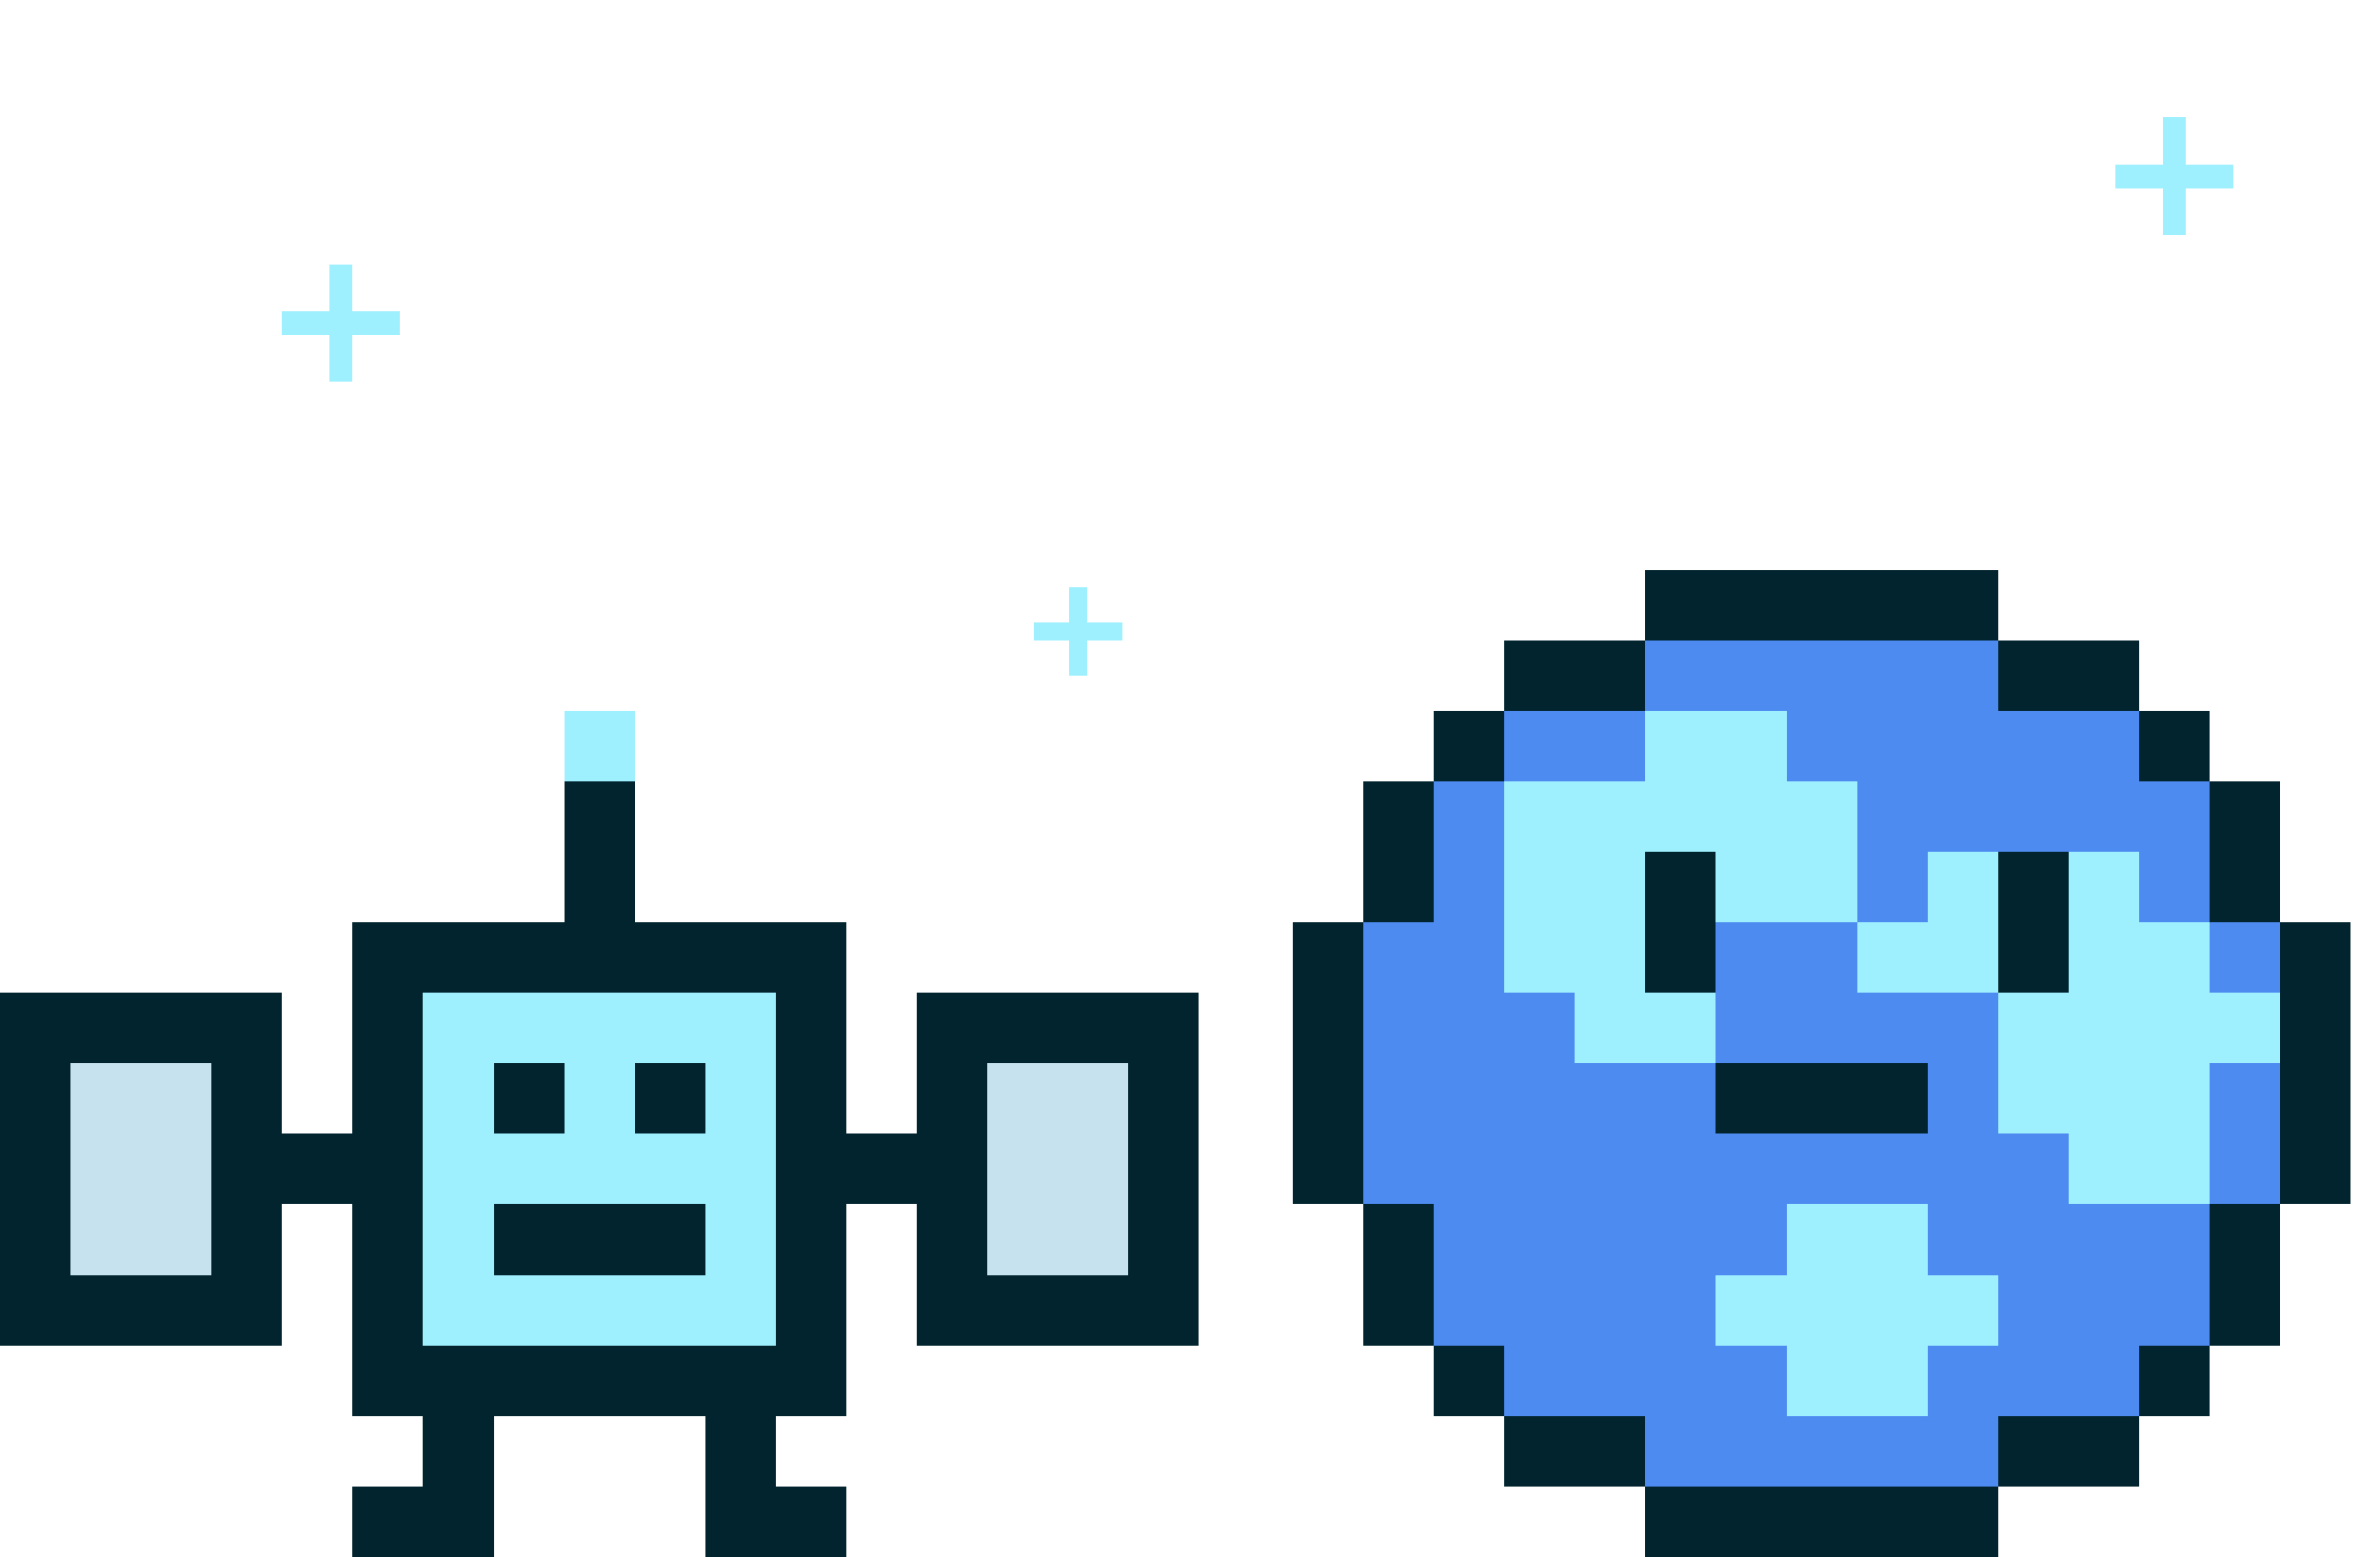
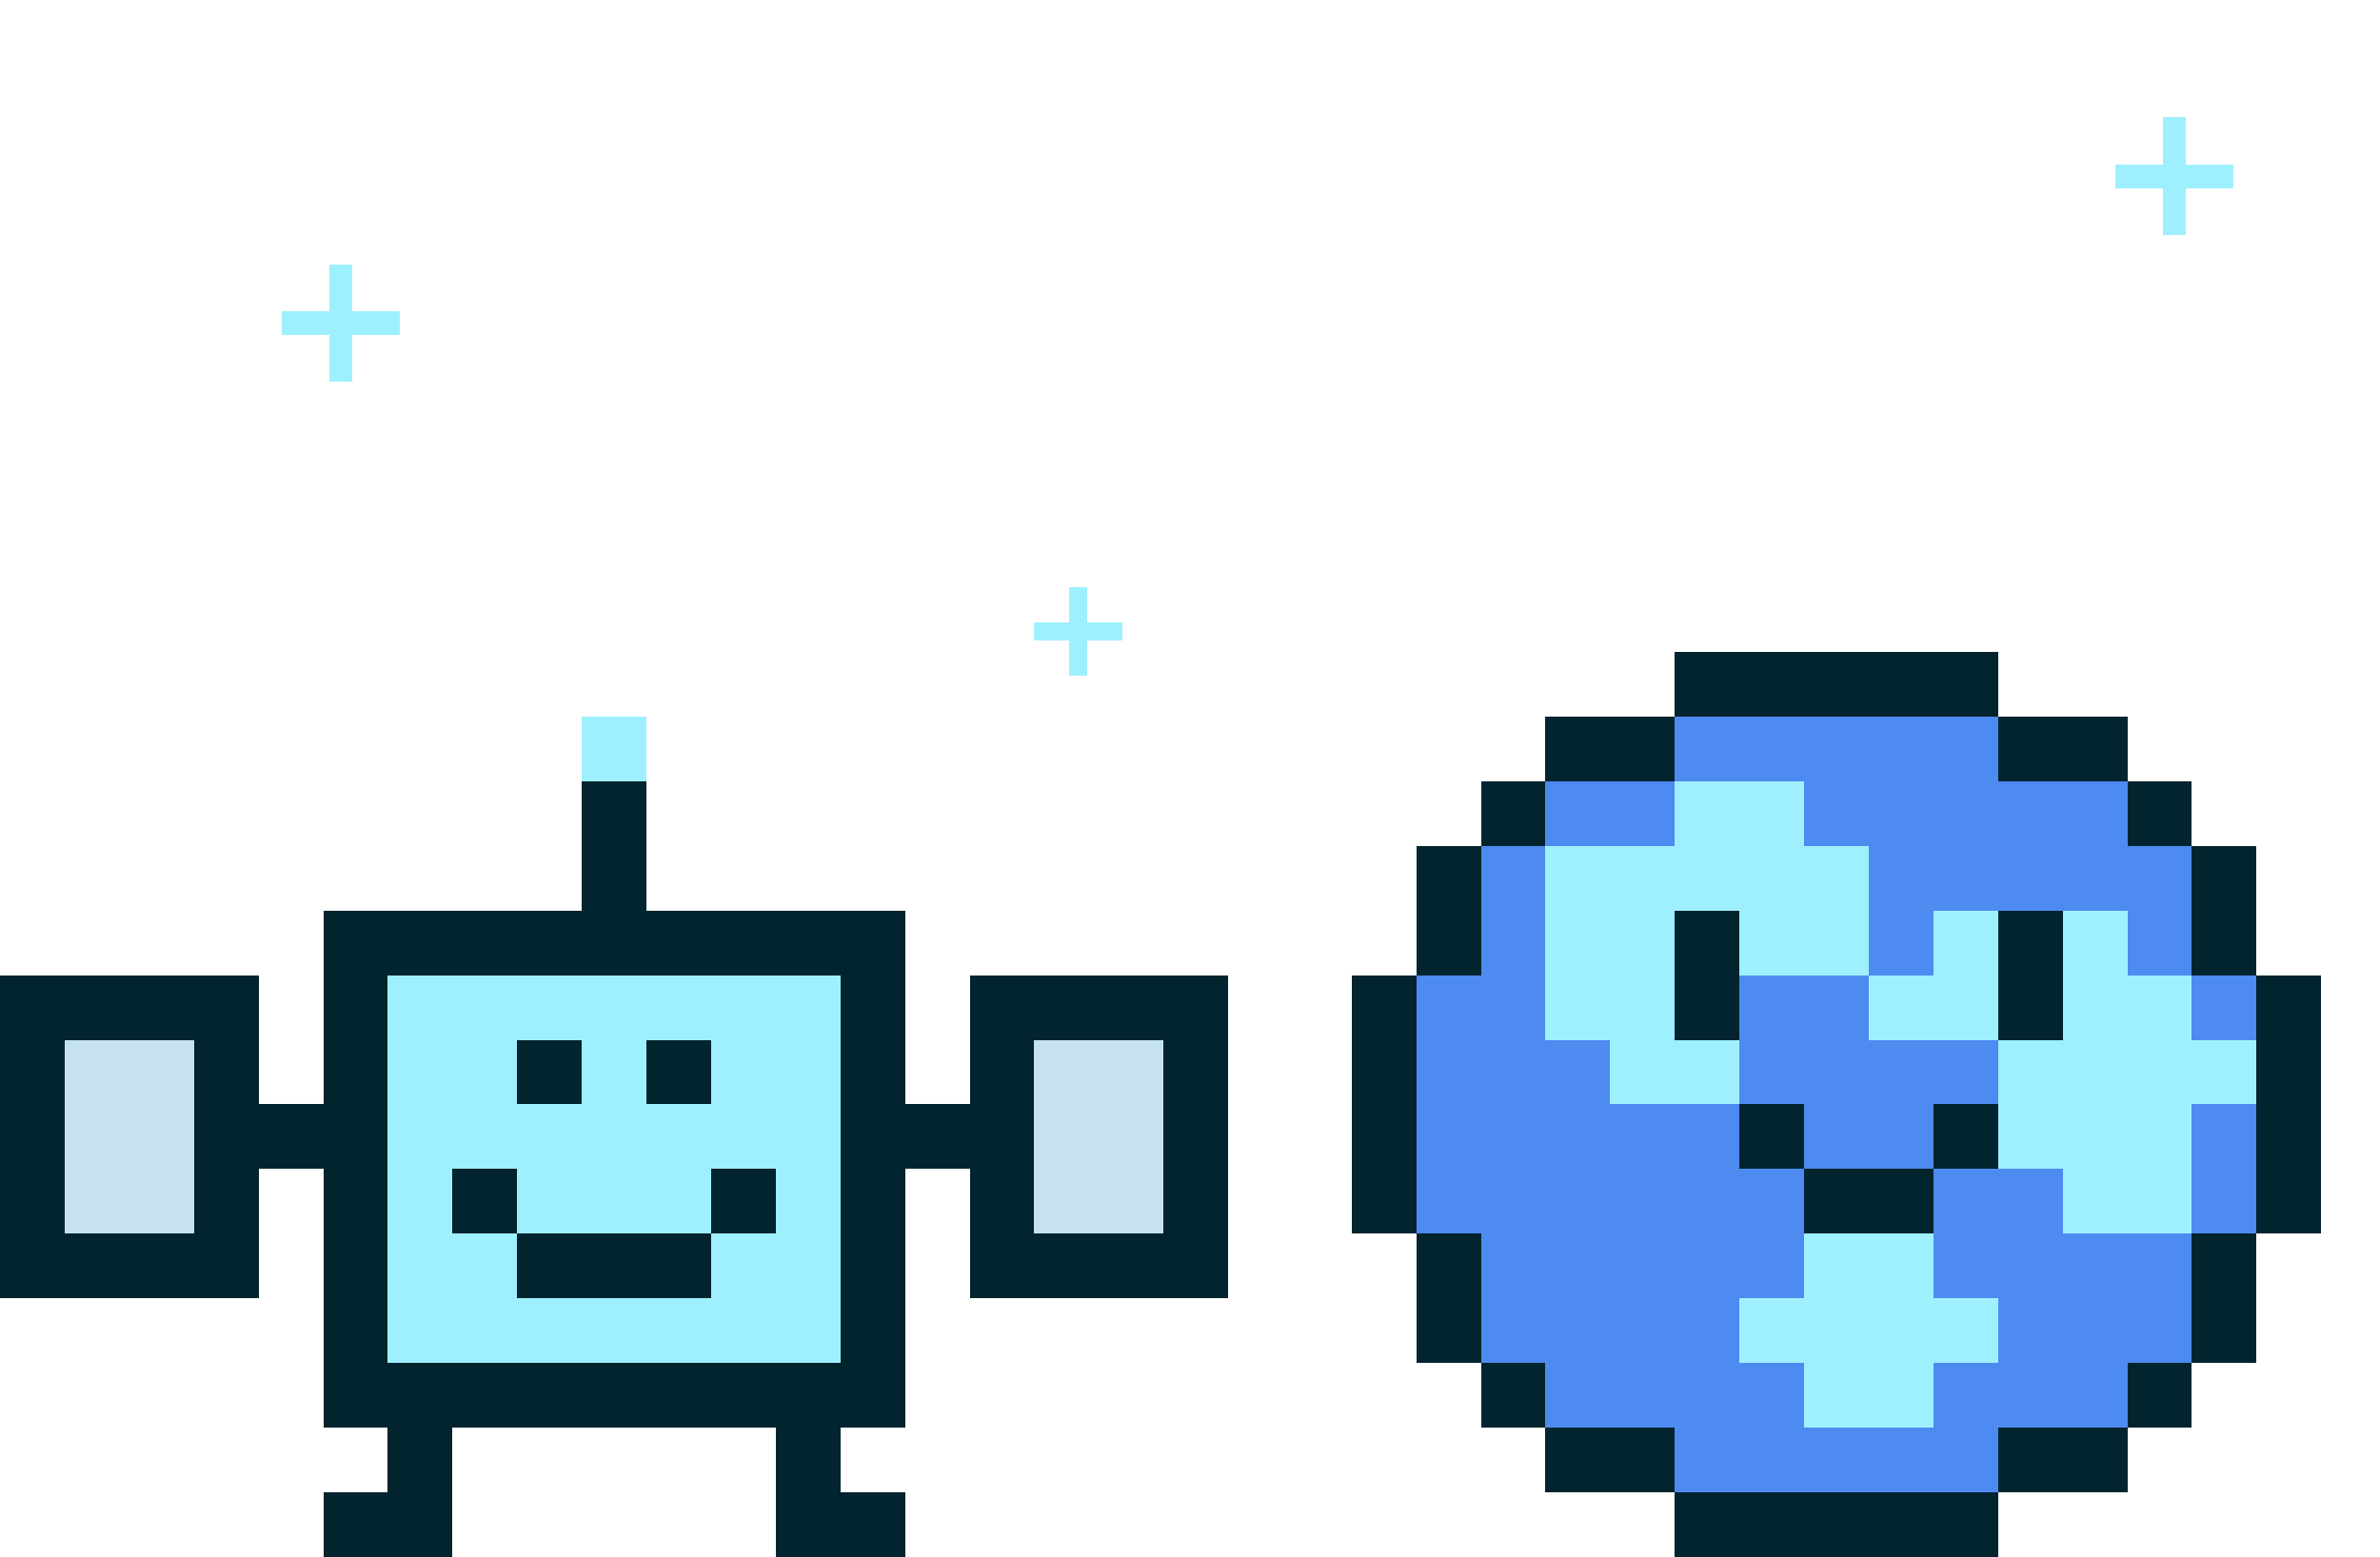
<svg xmlns="http://www.w3.org/2000/svg" viewBox="0 0 810 530" width="810" height="530" shape-rendering="crispEdges">
-   <path fill="#9ff0ff" d="M112 90h8v8h-8zM112 98h8v8h-8zM96 106h40v8h-40zM112 114h8v8h-8zM112 122h8v8h-8zM364 200h6v6h-6zM364 206h6v6h-6zM352 212h30v6h-30zM364 218h6v6h-6zM364 224h6v6h-6zM736 40h8v8h-8zM736 48h8v8h-8zM720 56h40v8h-40zM736 64h8v8h-8zM736 72h8v8h-8zM192 242h24v24h-24zM144 338h120v24h-120zM144 362h24v24h-24zM192 362h24v24h-24zM240 362h24v24h-24zM144 386h120v24h-120zM144 410h24v24h-24zM240 410h24v24h-24zM144 434h120v24h-120zM560 242h48v24h-48zM512 266h120v24h-120zM512 290h48v24h-48zM584 290h48v24h-48zM656 290h24v24h-24zM704 290h24v24h-24zM512 314h48v24h-48zM632 314h48v24h-48zM704 314h48v24h-48zM536 338h48v24h-48zM680 338h96v24h-96zM680 362h72v24h-72zM704 386h48v24h-48zM608 410h48v24h-48zM584 434h96v24h-96zM608 458h48v24h-48z" />
-   <path fill="#01242e" d="M192 266h24v24h-24zM192 290h24v24h-24zM120 314h168v24h-168zM0 338h96v24h-96zM120 338h24v24h-24zM264 338h24v24h-24zM312 338h96v24h-96zM0 362h24v24h-24zM72 362h24v24h-24zM120 362h24v24h-24zM168 362h24v24h-24zM216 362h24v24h-24zM264 362h24v24h-24zM312 362h24v24h-24zM384 362h24v24h-24zM0 386h24v24h-24zM72 386h72v24h-72zM264 386h72v24h-72zM384 386h24v24h-24zM0 410h24v24h-24zM72 410h24v24h-24zM120 410h24v24h-24zM168 410h72v24h-72zM264 410h24v24h-24zM312 410h24v24h-24zM384 410h24v24h-24zM0 434h96v24h-96zM120 434h24v24h-24zM264 434h24v24h-24zM312 434h96v24h-96zM120 458h168v24h-168zM144 482h24v24h-24zM240 482h24v24h-24zM120 506h48v24h-48zM240 506h48v24h-48zM560 194h120v24h-120zM512 218h48v24h-48zM680 218h48v24h-48zM488 242h24v24h-24zM728 242h24v24h-24zM464 266h24v24h-24zM752 266h24v24h-24zM464 290h24v24h-24zM560 290h24v24h-24zM680 290h24v24h-24zM752 290h24v24h-24zM440 314h24v24h-24zM560 314h24v24h-24zM680 314h24v24h-24zM776 314h24v24h-24zM440 338h24v24h-24zM776 338h24v24h-24zM440 362h24v24h-24zM584 362h72v24h-72zM776 362h24v24h-24zM440 386h24v24h-24zM776 386h24v24h-24zM464 410h24v24h-24zM752 410h24v24h-24zM464 434h24v24h-24zM752 434h24v24h-24zM488 458h24v24h-24zM728 458h24v24h-24zM512 482h48v24h-48zM680 482h48v24h-48zM560 506h120v24h-120z" />
-   <path fill="#c6e2ef" d="M24 362h48v24h-48zM336 362h48v24h-48zM24 386h48v24h-48zM336 386h48v24h-48zM24 410h48v24h-48zM336 410h48v24h-48z" />
-   <path fill="#4d8bf0" d="M560 218h120v24h-120zM512 242h48v24h-48zM608 242h120v24h-120zM488 266h24v24h-24zM632 266h120v24h-120zM488 290h24v24h-24zM632 290h24v24h-24zM728 290h24v24h-24zM464 314h48v24h-48zM584 314h48v24h-48zM752 314h24v24h-24zM464 338h72v24h-72zM584 338h96v24h-96zM464 362h120v24h-120zM656 362h24v24h-24zM752 362h24v24h-24zM464 386h240v24h-240zM752 386h24v24h-24zM488 410h120v24h-120zM656 410h96v24h-96zM488 434h96v24h-96zM680 434h72v24h-72zM512 458h96v24h-96zM656 458h72v24h-72zM560 482h120v24h-120z" />
+   <path fill="#9ff0ff" d="M112 90h8v8h-8zM112 98h8v8h-8zM96 106h40v8h-40zM112 114h8v8h-8zM112 122h8v8h-8zM364 200h6v6h-6zM364 206h6v6h-6zM352 212h30v6h-30zM364 218h6v6h-6zM364 224h6v6h-6zM736 40h8v8h-8zM736 48h8v8h-8zM720 56h40v8h-40zM736 64h8v8h-8zM736 72h8v8h-8zM198 244h22v22h-22zM132 332h154v22h-154zM132 354h44v22h-44zM198 354h22v22h-22zM242 354h44v22h-44zM132 376h154v22h-154zM132 398h22v22h-22zM176 398h66v22h-66zM264 398h22v22h-22zM132 420h44v22h-44zM242 420h44v22h-44zM132 442h154v22h-154zM570 266h44v22h-44zM526 288h110v22h-110zM526 310h44v22h-44zM592 310h44v22h-44zM658 310h22v22h-22zM702 310h22v22h-22zM526 332h44v22h-44zM636 332h44v22h-44zM702 332h44v22h-44zM548 354h44v22h-44zM680 354h88v22h-88zM680 376h66v22h-66zM702 398h44v22h-44zM614 420h44v22h-44zM592 442h88v22h-88zM614 464h44v22h-44z" />
+   <path fill="#01242e" d="M198 266h22v22h-22zM198 288h22v22h-22zM110 310h198v22h-198zM0 332h88v22h-88zM110 332h22v22h-22zM286 332h22v22h-22zM330 332h88v22h-88zM0 354h22v22h-22zM66 354h22v22h-22zM110 354h22v22h-22zM176 354h22v22h-22zM220 354h22v22h-22zM286 354h22v22h-22zM330 354h22v22h-22zM396 354h22v22h-22zM0 376h22v22h-22zM66 376h66v22h-66zM286 376h66v22h-66zM396 376h22v22h-22zM0 398h22v22h-22zM66 398h22v22h-22zM110 398h22v22h-22zM154 398h22v22h-22zM242 398h22v22h-22zM286 398h22v22h-22zM330 398h22v22h-22zM396 398h22v22h-22zM0 420h88v22h-88zM110 420h22v22h-22zM176 420h66v22h-66zM286 420h22v22h-22zM330 420h88v22h-88zM110 442h22v22h-22zM286 442h22v22h-22zM110 464h198v22h-198zM132 486h22v22h-22zM264 486h22v22h-22zM110 508h44v22h-44zM264 508h44v22h-44zM570 222h110v22h-110zM526 244h44v22h-44zM680 244h44v22h-44zM504 266h22v22h-22zM724 266h22v22h-22zM482 288h22v22h-22zM746 288h22v22h-22zM482 310h22v22h-22zM570 310h22v22h-22zM680 310h22v22h-22zM746 310h22v22h-22zM460 332h22v22h-22zM570 332h22v22h-22zM680 332h22v22h-22zM768 332h22v22h-22zM460 354h22v22h-22zM768 354h22v22h-22zM460 376h22v22h-22zM592 376h22v22h-22zM658 376h22v22h-22zM768 376h22v22h-22zM460 398h22v22h-22zM614 398h44v22h-44zM768 398h22v22h-22zM482 420h22v22h-22zM746 420h22v22h-22zM482 442h22v22h-22zM746 442h22v22h-22zM504 464h22v22h-22zM724 464h22v22h-22zM526 486h44v22h-44zM680 486h44v22h-44zM570 508h110v22h-110z" />
+   <path fill="#c6e2ef" d="M22 354h44v22h-44zM352 354h44v22h-44zM22 376h44v22h-44zM352 376h44v22h-44zM22 398h44v22h-44zM352 398h44v22h-44z" />
+   <path fill="#4d8bf0" d="M570 244h110v22h-110zM526 266h44v22h-44zM614 266h110v22h-110zM504 288h22v22h-22zM636 288h110v22h-110zM504 310h22v22h-22zM636 310h22v22h-22zM724 310h22v22h-22zM482 332h44v22h-44zM592 332h44v22h-44zM746 332h22v22h-22zM482 354h66v22h-66zM592 354h88v22h-88zM482 376h110v22h-110zM614 376h44v22h-44zM746 376h22v22h-22zM482 398h132v22h-132zM658 398h44v22h-44zM746 398h22v22h-22zM504 420h110v22h-110zM658 420h88v22h-88zM504 442h88v22h-88zM680 442h66v22h-66zM526 464h88v22h-88zM658 464h66v22h-66zM570 486h110v22h-110z" />
</svg>
